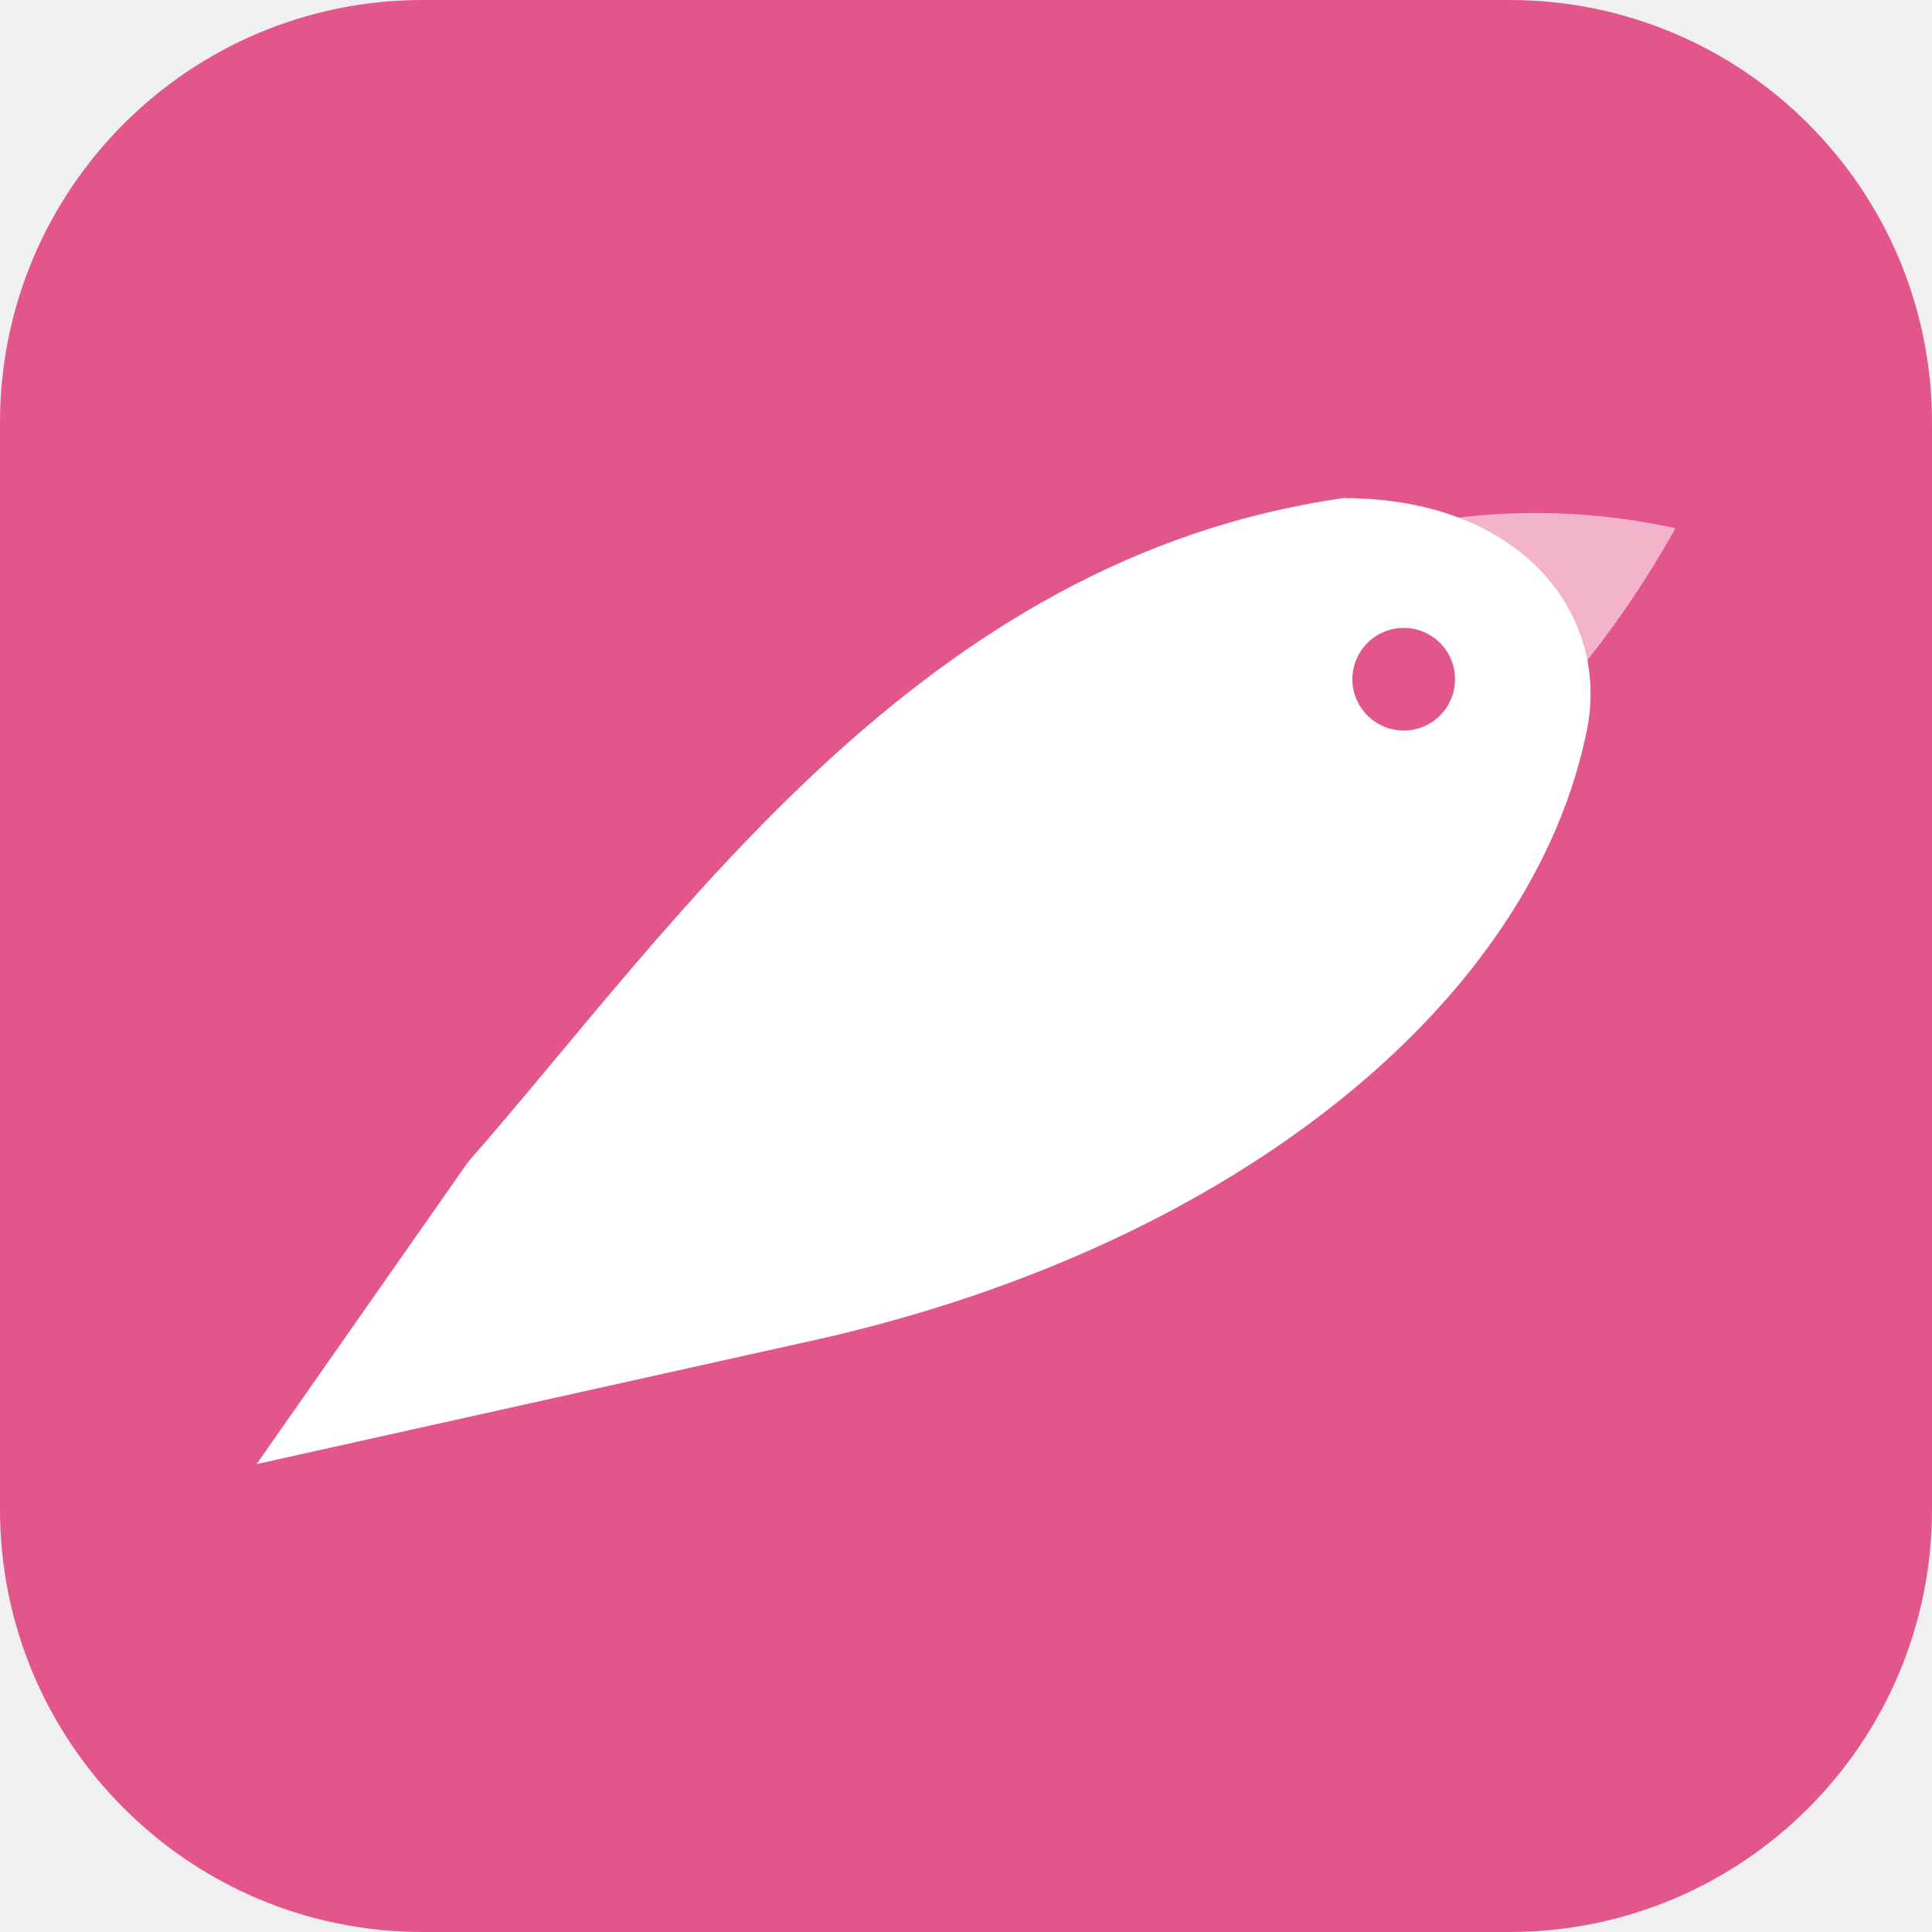
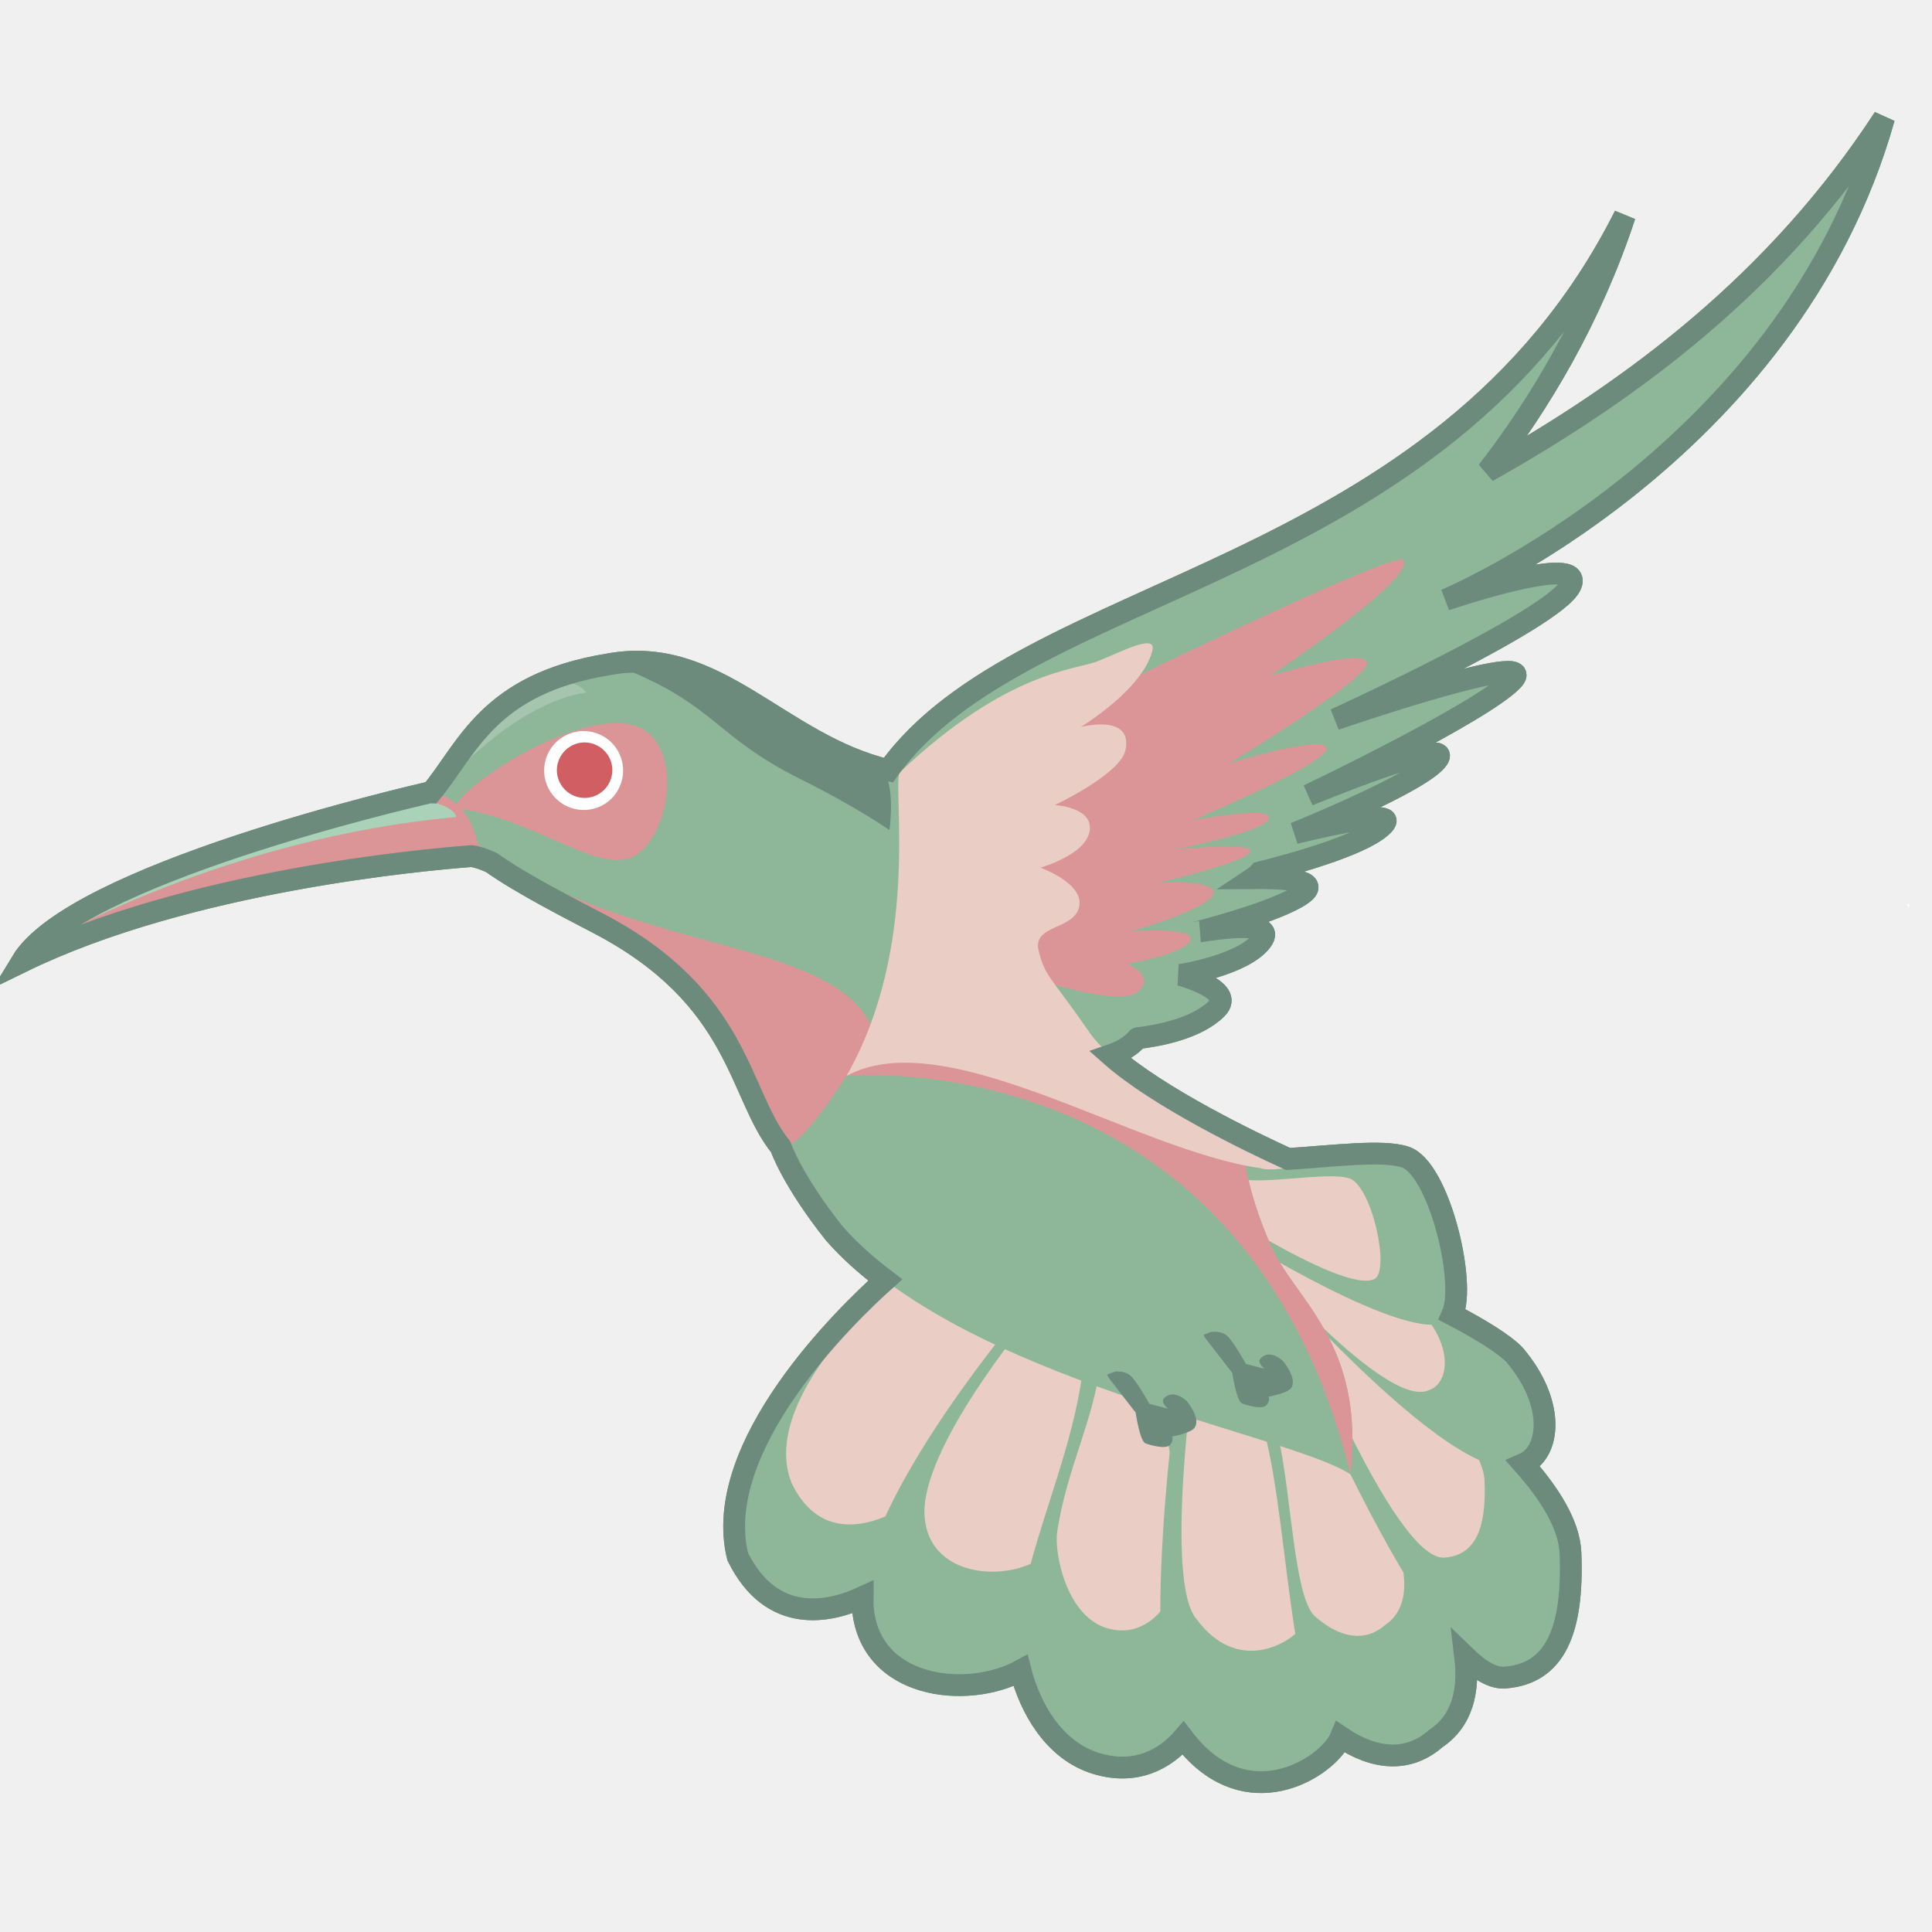
- <svg xmlns="http://www.w3.org/2000/svg" viewBox="0 0 64 64" role="img" aria-label="Floristería Colibrí">
-   <rect width="64" height="64" rx="14" fill="#E3568C" />
-   <g transform="translate(0.5 1.5)" fill="#ffffff">
-     <path d="M44 15 C50 15 53 19 52 23 C50 32 40 40 26 43 L8 47 L15 37 C22 29 30 17 44 15 Z" />
-     <path d="M30 27 C36 18 46 14 55 16 C50 25 41 31 32 32 Z" opacity="0.55" />
-     <circle cx="46" cy="21" r="1.7" fill="#E3568C" />
+ <svg xmlns="http://www.w3.org/2000/svg" viewBox="43.7 -2.4 88.6 88.6">
+   <g>
+     <g>
+       <g>
+         <path transform="matrix(1,0,0,-1,-87.11,385.23)" d="M170.64 350.81C175.66 361.10 196.40 360.01 205.31 377.74 200.95 364.47 190.30 357.56 190.30 357.56 190.30 357.56 195.48 359.27 194.96 357.80 194.44 356.33 186.52 352.56 186.52 352.56 186.52 352.56 194.14 355.11 193.07 353.76 192.01 352.40 185.74 349.25 185.74 349.25 185.74 349.25 190.97 351.46 190.52 350.49 190.06 349.52 185.36 347.59 185.36 347.59 185.36 347.59 189.11 348.43 188.70 347.76 188.00 346.62 183.21 345.75 183.21 345.75 183.21 345.75 186.59 345.68 185.91 344.95 185.24 344.22 182.04 343.49 182.04 343.49 182.04 343.49 185.06 343.91 184.43 342.88 183.81 341.85 181.49 341.61 181.49 341.61 181.49 341.61 183.61 340.79 182.96 340.00 181.98 338.83 179.60 338.92 179.60 338.92 179.60 338.92 176.36 339.30 173.82 343.29 171.73 346.55 170.09 349.65 170.64 350.81" fill="#8eb79a" />
+         <path transform="matrix(1,0,0,-1,-87.11,385.23)" d="M171.87 329.33C171.87 329.33 163.19 322.14 164.63 316.25 166.91 311.63 171.52 315.03 171.52 315.03L176.94 326.72Z" fill="#8eb79a" />
+         <path transform="matrix(1,0,0,-1,-87.11,385.23)" d="M172.70 329.65C172.70 329.65 165.38 323.75 167.13 319.58 168.88 316.03 172.43 318.65 172.43 318.65L177.69 327.21Z" fill="#eacec6" />
+         <path transform="matrix(1,0,0,-1,-87.11,385.23)" d="M177.10 326.78C177.10 326.78 170.09 318.36 170.36 314.00 170.64 309.64 176.48 309.63 178.46 311.63 181.33 315.09 180.87 325.30 180.87 325.30Z" fill="#8eb79a" />
+         <path transform="matrix(1,0,0,-1,-87.11,385.23)" d="M177.94 327.10C177.94 327.10 173.01 321.18 173.21 318.12 173.40 315.06 177.50 315.05 178.89 316.46 180.91 318.89 180.59 326.06 180.59 326.06Z" fill="#eacec6" />
+         <path transform="matrix(1,0,0,-1,-87.11,385.23)" d="M180.50 325.09C180.06 321.04 178.20 317.53 177.43 313.09 177.17 311.58 178.18 307.63 181.07 306.75 183.96 305.88 185.63 308.32 185.95 309.45 187.09 315.10 184.38 320.59 184.80 323.67 184.36 324.27 180.68 325.71 180.50 325.09" fill="#8eb79a" />
+         <path transform="matrix(1,0,0,-1,-87.11,385.23)" d="M181.28 325.16C180.99 322.53 179.72 320.27 179.29 317.37 179.15 316.46 179.69 313.54 181.56 312.97 183.44 312.40 184.47 314.18 184.82 315.01 185.56 318.68 183.8 322.24 184.07 324.24 183.78 324.63 181.39 325.57 181.28 325.16" fill="#eacec6" />
+         <path transform="matrix(1,0,0,-1,-87.11,385.23)" d="M184.89 324.77C184.89 324.77 182.85 310.41 185.02 307.97 187.68 304.39 191.14 306.24 192.11 307.64 194.10 310.48 188.94 323.02 188.94 323.02Z" fill="#8eb79a" />
+         <path transform="matrix(1,0,0,-1,-87.11,385.23)" d="M185.59 325.04C185.59 325.04 184.18 315.06 185.69 313.37 187.53 310.88 189.94 312.17 190.61 313.13 191.99 315.11 188.41 323.82 188.41 323.82Z" fill="#eacec6" />
+         <path transform="matrix(1,0,0,-1,-87.11,385.23)" d="M192.90 322.13C192.90 322.13 201.31 311.00 196.64 307.90 195.21 306.64 193.38 306.95 191.57 308.53 189.75 310.11 189.83 320.50 188.29 323.31 190.40 323.87 192.90 322.13 192.90 322.13" fill="#8eb79a" />
+         <path transform="matrix(1,0,0,-1,-87.11,385.23)" d="M191.96 322.08C191.96 322.08 197.26 315.06 194.32 313.10 193.41 312.31 192.26 312.50 191.12 313.50 189.97 314.49 190.02 321.05 189.05 322.83 190.38 323.18 191.96 322.08 191.96 322.08" fill="#eacec6" />
+         <path transform="matrix(1,0,0,-1,-87.11,385.23)" d="M195.46 325.00C195.46 325.00 202.68 320.12 202.82 316.40 202.96 312.82 202.11 310.88 199.83 310.69 196.02 310.39 188.39 329.81 188.39 329.81Z" fill="#8eb79a" />
+         <path transform="matrix(1,0,0,-1,-87.11,385.23)" d="M194.37 324.99C194.37 324.99 198.81 321.99 198.89 319.71 198.98 317.51 198.46 316.31 197.06 316.20 194.71 316.01 190.02 327.95 190.02 327.95Z" fill="#eacec6" />
+         <path transform="matrix(1,0,0,-1,-87.11,385.23)" d="M188.21 331.44C188.21 331.44 198.41 327.43 200.26 325.49 202.21 323.20 201.89 320.88 200.57 320.44 197.54 319.00 187.52 330.89 187.52 330.89Z" fill="#8eb79a" />
+         <path transform="matrix(1,0,0,-1,-87.11,385.23)" d="M187.96 331.35C187.96 331.35 194.88 328.62 196.13 327.31 197.45 325.76 197.24 324.18 196.34 323.88 194.28 322.91 187.49 330.97 187.49 330.97Z" fill="#eacec6" />
+         <path transform="matrix(1,0,0,-1,-87.11,385.23)" d="M186.58 334.62C188.49 333.97 193.55 335.12 195.25 334.57 196.94 334.02 198.34 327.65 197.14 327.01 195.31 326.02 187.52 330.89 187.52 330.89 187.52 330.89 186.04 332.77 186.58 334.62" fill="#8eb79a" />
+         <path transform="matrix(1,0,0,-1,-87.11,385.23)" d="M187.40 333.62C188.56 333.23 191.65 333.93 192.69 333.59 193.72 333.25 194.57 329.37 193.85 328.98 192.73 328.37 187.97 331.34 187.97 331.34 187.97 331.34 187.07 332.49 187.40 333.62" fill="#eacec6" />
+         <path transform="matrix(1,0,0,-1,-87.11,385.23)" d="M166.61 335.03C166.61 335.03 167.13 333.50 169.05 331.07 174.92 324.35 189.89 321.89 192.74 320.02 193.42 326.10 190.15 328.04 189.07 330.55 187.91 333.24 187.89 334.66 187.89 334.66L173.87 341.05 168.87 339.46Z" fill="#8eb79a" />
+         <path transform="matrix(1,0,0,-1,-87.11,385.23)" d="M192.74 320.02C193.42 326.10 190.15 328.04 189.07 330.55 187.91 333.24 187.89 334.65 187.89 334.65 187.89 334.65 175.54 340.72 173.87 341.04 168.73 342.68 169.63 338.29 169.63 338.29 169.63 338.29 187.81 340.02 192.74 320.02" fill="#db9596" />
+         <path transform="matrix(1,0,0,-1,-87.11,385.23)" d="M149.57 350.29C152.08 352.16 152.18 356.10 158.69 357.16 164.14 358.18 167.05 352.57 173.00 352.06 175.76 346.46 167.62 334.19 166.61 335.03 164.65 337.45 164.80 341.84 158.29 345.26 156.62 346.14 153.33 348.42 152.32 348.38 151.94 348.36 149.71 349.71 149.57 350.29" fill="#8eb79a" />
+         <path transform="matrix(1,0,0,-1,-87.11,385.23)" d="M170.85 340.40C169.10 337.10 167.08 334.64 166.61 335.03 164.65 337.45 164.80 341.84 158.29 345.26 156.62 346.14 152.18 348.35 152.21 349.31 159.23 343.74 169.05 344.83 170.85 340.40" fill="#db9596" />
+         <path transform="matrix(1,0,0,-1,-87.11,385.23)" d="M172.42 351.48C181.57 360.70 204.78 363.17 217.21 382.22 212.82 366.67 197.10 360.11 197.10 360.11 197.10 360.11 203.59 362.32 202.82 360.76 202.06 359.21 192.03 354.64 192.03 354.64 192.03 354.64 201.59 357.92 200.17 356.43 198.75 354.94 190.80 351.16 190.80 351.16 190.80 351.16 197.40 353.88 196.76 352.84 196.12 351.81 190.19 349.42 190.19 349.42 190.19 349.42 194.86 350.60 194.30 349.87 193.35 348.63 187.40 347.33 187.40 347.33 187.40 347.33 191.53 347.54 190.65 346.73 189.76 345.92 185.78 344.90 185.78 344.90 185.78 344.90 189.51 345.59 188.66 344.47 187.81 343.36 184.94 342.91 184.94 342.91 184.94 342.91 187.47 342.24 186.61 341.38 185.30 340.08 182.39 339.97 182.39 339.97 182.39 339.97 178.46 340.09 175.68 343.99 173.40 347.18 171.66 350.24 172.42 351.48" fill="#8eb79a" />
+         <path transform="matrix(1,0,0,-1,-87.11,385.23)" d="M179.85 355.11C179.85 355.11 194.81 362.47 195.16 361.94 195.82 361.16 189.06 356.63 189.06 356.63 189.06 356.63 193.53 357.99 193.50 357.21 193.46 356.42 187.19 352.63 187.19 352.63 187.19 352.63 191.76 354.03 191.64 353.28 191.52 352.54 185.51 350.02 185.51 350.02 185.51 350.02 189.17 350.70 189.00 350.09 188.82 349.47 184.62 348.66 184.62 348.66 184.62 348.66 188.40 349.06 188.14 348.56 187.89 348.06 183.94 347.16 183.94 347.16 183.94 347.16 186.78 347.31 186.43 346.59 186.08 345.87 182.66 344.92 182.66 344.92 182.66 344.92 185.58 345.14 185.41 344.53 185.24 343.91 182.49 343.42 182.49 343.42 182.49 343.42 183.86 342.91 182.98 342.14 182.09 341.37 177.53 342.98 177.53 342.98L175.09 349.47Z" fill="#db9596" />
+         <path transform="matrix(1,0,0,-1,-87.11,385.23)" d="M151.71 350.55C151.54 351.33 157.54 355.40 160.12 354.27 162.03 353.42 161.64 349.66 160.06 348.47 158.48 347.28 155.27 350.20 151.71 350.55" fill="#db9596" />
+         <path transform="matrix(1,0,0,-1,-87.11,385.23)" d="M150.50 351.29C149.56 351.06 134.22 347.51 131.79 343.51 140.29 347.66 152.78 348.39 152.78 348.39 152.78 348.39 152.70 351.04 150.50 351.29" fill="#db9596" />
+         <path transform="matrix(1,0,0,-1,-87.11,385.23)" d="M150.24 350.78C137.44 348.26 133.09 344.50 133.09 344.50 133.09 344.50 141.22 349.21 151.72 350.16 151.78 350.40 150.89 350.98 150.24 350.78" fill="#a9d2b8" />
+         <path transform="matrix(1,0,0,-1,-87.11,385.23)" d="M155.88 351.66C156.24 350.72 157.28 350.25 158.22 350.60 159.15 350.95 159.62 352.00 159.27 352.93 158.92 353.87 157.87 354.34 156.94 353.99 156.00 353.64 155.53 352.59 155.88 351.66" fill="#ffffff" />
+         <path transform="matrix(1,0,0,-1,-87.11,385.23)" d="M156.43 351.86C156.68 351.21 157.41 350.87 158.07 351.12 158.72 351.37 159.06 352.10 158.81 352.76 158.56 353.41 157.83 353.75 157.17 353.50 156.52 353.25 156.18 352.52 156.43 351.86" fill="#d15e62" />
+         <path transform="matrix(1,0,0,-1,-87.11,385.23)" d="M181.16 357.31C180.14 356.90 177.01 356.89 172.05 352.19 171.77 351.21 172.99 344.17 169.63 338.29 174.21 340.77 182.82 334.88 188.61 334.06 189.07 333.88 190.53 334.18 190.53 334.18 190.53 334.18 182.64 337.6 180.79 340.26 178.94 342.93 178.73 342.84 178.44 344.04 178.15 345.24 180.07 344.97 180.30 346.05 180.53 347.13 178.52 347.84 178.52 347.84 178.52 347.84 180.60 348.42 180.78 349.52 180.96 350.62 179.18 350.71 179.18 350.71 179.18 350.71 182.18 352.12 182.42 353.22 182.79 354.93 180.37 354.29 180.37 354.29 180.37 354.29 183.19 355.99 183.65 357.77 183.90 358.64 182.18 357.71 181.16 357.31" fill="#eacec6" />
+       </g>
+       <g>
+         <g opacity=".2">
+           <g>
+             <g>
+               <path transform="matrix(1,0,0,-1,-87.11,385.23)" d="M151.63 352.14C151.79 352.56 153.93 355.28 155.85 356.13 157.15 356.71 157.71 355.86 157.71 355.86 157.71 355.86 155.15 355.77 151.63 352.14" fill="#ffffff" />
+             </g>
+           </g>
+         </g>
+         <path transform="matrix(1,0,0,-1,-87.11,385.23)" d="M171.44 352.10C167.26 352.40 163.58 357.62 159.49 356.94 163.63 355.26 163.64 353.83 167.52 351.90 170.17 350.58 171.60 349.56 171.60 349.56 171.60 349.56 171.84 351.18 171.44 352.10" fill="#6d8b7d" />
+         <path transform="matrix(1,0,0,-1,-87.11,385.23)" d="M186.36 326.55C186.36 326.55 186.76 326.61 187.04 326.41 187.32 326.21 187.95 325.08 187.95 325.08L188.80 324.86C188.80 324.86 188.43 325.14 188.62 325.34 189.07 325.80 189.66 325.20 189.66 325.20 189.66 325.20 190.34 324.39 190.01 323.96 189.82 323.73 188.99 323.58 188.99 323.58 188.99 323.58 189.08 323.40 188.89 323.19 188.71 322.98 188.03 323.17 187.77 323.27 187.51 323.37 187.32 324.67 187.32 324.67L186.11 326.23C186.07 326.29 186.03 326.36 186.00 326.42Z" fill="#6d8b7d" />
+         <path transform="matrix(1,0,0,-1,-87.11,385.23)" d="M181.94 324.73C181.94 324.73 182.33 324.78 182.61 324.58 182.90 324.38 183.52 323.25 183.52 323.25L184.37 323.03C184.37 323.03 184.01 323.32 184.19 323.51 184.64 323.97 185.24 323.37 185.24 323.37 185.24 323.37 185.92 322.56 185.58 322.14 185.39 321.90 184.56 321.75 184.56 321.75 184.56 321.75 184.65 321.57 184.47 321.37 184.28 321.16 183.60 321.34 183.34 321.44 183.08 321.54 182.89 322.85 182.89 322.85L181.68 324.41C181.64 324.47 181.61 324.53 181.58 324.59Z" fill="#6d8b7d" />
+         <path transform="matrix(1,0,0,-1,-87.11,385.23)" d="M218.28 346.17C218.29 346.13 218.31 346.05 218.32 346.05 218.39 346.05 218.36 346.11 218.35 346.15 218.33 346.16 218.30 346.17 218.28 346.17" fill="#ffffff" />
+         <path transform="matrix(1,0,0,-1,130.10,3.01)" fill="none" stroke="#6d8b7d" d="M0 0C-4.89-7.50-11.46-12.43-18.19-16.21-15.80-13.12-13.45-9.21-11.89-4.48-20.35-21.29-39.43-21.18-45.66-29.91-50.66-28.73-53.53-24.12-58.51-25.06-64.03-25.96-64.95-28.92-66.63-30.94-66.65-30.94-66.68-30.93-66.70-30.93-67.64-31.15-82.99-34.70-85.41-38.70-77.77-34.97-66.89-34.01-64.79-33.85-64.56-33.87-64.25-33.97-63.87-34.14-62.45-35.15-60.05-36.36-58.91-36.96-52.41-40.38-52.56-44.76-50.60-47.18-50.60-47.18-50.08-48.71-48.15-51.14-47.48-51.91-46.68-52.62-45.80-53.29-47.58-54.88-53.81-60.91-52.57-65.97-51.01-69.14-48.34-68.53-46.83-67.83-46.83-67.96-46.85-68.09-46.84-68.21-46.60-72.06-42.03-72.52-39.6-71.20-39.17-72.89-38.08-74.87-36.13-75.46-34.3-76.02-32.95-75.24-32.14-74.30-29.48-77.80-26.06-75.97-25.09-74.58-25.02-74.48-24.96-74.37-24.91-74.25-23.34-75.31-21.80-75.41-20.56-74.32-19.33-73.50-19.02-72.13-19.21-70.55-18.54-71.20-17.92-71.57-17.37-71.52-15.09-71.34-14.24-69.39-14.38-65.81-14.43-64.50-15.36-63.06-16.54-61.73-15.31-61.20-15.05-58.96-16.94-56.73-17.43-56.22-18.50-55.56-19.80-54.88-19.14-53.42-20.42-48.15-21.96-47.65-22.99-47.31-25.27-47.61-27.33-47.74-28.96-47-33.27-44.93-35.47-42.98-35.00-42.82-34.55-42.58-34.24-42.21-34.24-42.21-34.24-42.20-34.23-42.20-33.32-42.09-31.54-41.78-30.60-40.84-29.73-39.98-32.27-39.30-32.27-39.30-32.27-39.30-29.40-38.86-28.55-37.74-27.78-36.73-30.77-37.21-31.33-37.30-31.33-37.30-31.32-37.3-31.32-37.29-30.69-37.13-27.36-36.22-26.56-35.49-25.94-34.92-27.77-34.85-28.93-34.86-28.81-34.78-28.71-34.69-28.63-34.60-26.85-34.15-23.59-33.23-22.90-32.34-22.34-31.62-27.02-32.80-27.02-32.80-27.02-32.80-21.09-30.41-20.45-29.37-19.81-28.34-26.40-31.06-26.40-31.06-26.40-31.06-18.46-27.27-17.04-25.79-15.61-24.30-25.17-27.58-25.17-27.58-25.17-27.58-15.14-23.01-14.38-21.45-13.62-19.89-20.11-22.10-20.11-22.10-20.11-22.10-4.38-15.54 0 0Z" />
+         <path transform="matrix(1,0,0,-1,-87.11,385.23)" d="M170.64 350.81C175.66 361.10 196.40 360.01 205.31 377.74 200.95 364.47 190.30 357.56 190.30 357.56 190.30 357.56 195.48 359.27 194.96 357.80 194.44 356.33 186.52 352.56 186.52 352.56 186.52 352.56 194.14 355.11 193.07 353.76 192.01 352.40 185.74 349.25 185.74 349.25 185.74 349.25 190.97 351.46 190.52 350.49 190.06 349.52 185.36 347.59 185.36 347.59 185.36 347.59 189.11 348.43 188.70 347.76 188.00 346.62 183.21 345.75 183.21 345.75 183.21 345.75 186.59 345.68 185.91 344.95 185.24 344.22 182.04 343.49 182.04 343.49 182.04 343.49 185.06 343.91 184.43 342.88 183.81 341.85 181.49 341.61 181.49 341.61 181.49 341.61 183.61 340.79 182.96 340.00 181.98 338.83 179.60 338.92 179.60 338.92 179.60 338.92 176.36 339.30 173.82 343.29 171.73 346.55 170.09 349.65 170.64 350.81" fill="#8eb79a" />
+         <path transform="matrix(1,0,0,-1,-87.11,385.23)" d="M171.87 329.33C171.87 329.33 163.19 322.14 164.63 316.25 166.91 311.63 171.52 315.03 171.52 315.03L176.94 326.72Z" fill="#8eb79a" />
+         <path transform="matrix(1,0,0,-1,-87.11,385.23)" d="M172.70 329.65C172.70 329.65 165.38 323.75 167.13 319.58 168.88 316.03 172.43 318.65 172.43 318.65L177.69 327.21Z" fill="#eacec6" />
+         <path transform="matrix(1,0,0,-1,-87.11,385.23)" d="M177.10 326.78C177.10 326.78 170.09 318.36 170.36 314.00 170.64 309.64 176.48 309.63 178.46 311.63 181.33 315.09 180.87 325.30 180.87 325.30Z" fill="#8eb79a" />
+         <path transform="matrix(1,0,0,-1,-87.11,385.23)" d="M177.94 327.10C177.94 327.10 173.01 321.18 173.21 318.12 173.40 315.06 177.50 315.05 178.89 316.46 180.91 318.89 180.59 326.06 180.59 326.06Z" fill="#eacec6" />
+         <path transform="matrix(1,0,0,-1,-87.11,385.23)" d="M180.50 325.09C180.06 321.04 178.20 317.53 177.43 313.09 177.17 311.58 178.18 307.63 181.07 306.75 183.96 305.88 185.63 308.32 185.95 309.45 187.09 315.10 184.38 320.59 184.80 323.67 184.36 324.27 180.68 325.71 180.50 325.09" fill="#8eb79a" />
+         <path transform="matrix(1,0,0,-1,-87.11,385.23)" d="M181.28 325.16C180.99 322.53 179.72 320.27 179.29 317.37 179.15 316.46 179.69 313.54 181.56 312.97 183.44 312.40 184.47 314.18 184.82 315.01 185.56 318.68 183.8 322.24 184.07 324.24 183.78 324.63 181.39 325.57 181.28 325.16" fill="#eacec6" />
+         <path transform="matrix(1,0,0,-1,-87.11,385.23)" d="M184.89 324.77C184.89 324.77 182.85 310.41 185.02 307.97 187.68 304.39 191.14 306.24 192.11 307.64 194.10 310.48 188.94 323.02 188.94 323.02Z" fill="#8eb79a" />
+         <path transform="matrix(1,0,0,-1,-87.11,385.23)" d="M185.59 325.04C185.59 325.04 184.18 315.06 185.69 313.37 187.53 310.88 189.94 312.17 190.61 313.13 191.99 315.11 188.41 323.82 188.41 323.82Z" fill="#eacec6" />
+         <path transform="matrix(1,0,0,-1,-87.11,385.23)" d="M192.90 322.13C192.90 322.13 201.31 311.00 196.64 307.90 195.21 306.64 193.38 306.95 191.57 308.53 189.75 310.11 189.83 320.50 188.29 323.31 190.40 323.87 192.90 322.13 192.90 322.13" fill="#8eb79a" />
+         <path transform="matrix(1,0,0,-1,-87.11,385.23)" d="M191.96 322.08C191.96 322.08 197.26 315.06 194.32 313.10 193.41 312.31 192.26 312.50 191.12 313.50 189.97 314.49 190.02 321.05 189.05 322.83 190.38 323.18 191.96 322.08 191.96 322.08" fill="#eacec6" />
+         <path transform="matrix(1,0,0,-1,-87.11,385.23)" d="M195.46 325.00C195.46 325.00 202.68 320.12 202.82 316.40 202.96 312.82 202.11 310.88 199.83 310.69 196.02 310.39 188.39 329.81 188.39 329.81Z" fill="#8eb79a" />
+         <path transform="matrix(1,0,0,-1,-87.11,385.23)" d="M194.37 324.99C194.37 324.99 198.81 321.99 198.89 319.71 198.98 317.51 198.46 316.31 197.06 316.20 194.71 316.01 190.02 327.95 190.02 327.95Z" fill="#eacec6" />
+         <path transform="matrix(1,0,0,-1,-87.11,385.23)" d="M188.21 331.44C188.21 331.44 198.41 327.43 200.26 325.49 202.21 323.20 201.89 320.88 200.57 320.44 197.54 319.00 187.52 330.89 187.52 330.89Z" fill="#8eb79a" />
+         <path transform="matrix(1,0,0,-1,-87.11,385.23)" d="M187.96 331.35C187.96 331.35 194.88 328.62 196.13 327.31 197.45 325.76 197.24 324.18 196.34 323.88 194.28 322.91 187.49 330.97 187.49 330.97Z" fill="#eacec6" />
+         <path transform="matrix(1,0,0,-1,-87.11,385.23)" d="M186.58 334.62C188.49 333.97 193.55 335.12 195.25 334.57 196.94 334.02 198.34 327.65 197.14 327.01 195.31 326.02 187.52 330.89 187.52 330.89 187.52 330.89 186.04 332.77 186.58 334.62" fill="#8eb79a" />
+         <path transform="matrix(1,0,0,-1,-87.11,385.23)" d="M187.40 333.62C188.56 333.23 191.65 333.93 192.69 333.59 193.72 333.25 194.57 329.37 193.85 328.98 192.73 328.37 187.97 331.34 187.97 331.34 187.97 331.34 187.07 332.49 187.40 333.62" fill="#eacec6" />
+         <path transform="matrix(1,0,0,-1,-87.11,385.23)" d="M166.61 335.03C166.61 335.03 167.13 333.50 169.05 331.07 174.92 324.35 189.89 321.89 192.74 320.02 193.42 326.10 190.15 328.04 189.07 330.55 187.91 333.24 187.89 334.66 187.89 334.66L173.87 341.05 168.87 339.46Z" fill="#8eb79a" />
+         <path transform="matrix(1,0,0,-1,-87.11,385.23)" d="M192.74 320.02C193.42 326.10 190.15 328.04 189.07 330.55 187.91 333.24 187.89 334.65 187.89 334.65 187.89 334.65 175.54 340.72 173.87 341.04 168.73 342.68 169.63 338.29 169.63 338.29 169.63 338.29 187.81 340.02 192.74 320.02" fill="#db9596" />
+         <path transform="matrix(1,0,0,-1,-87.11,385.23)" d="M149.57 350.29C152.08 352.16 152.18 356.10 158.69 357.16 164.14 358.18 167.05 352.57 173.00 352.06 175.76 346.46 167.62 334.19 166.61 335.03 164.65 337.45 164.80 341.84 158.29 345.26 156.62 346.14 153.33 348.42 152.32 348.38 151.94 348.36 149.71 349.71 149.57 350.29" fill="#8eb79a" />
+         <path transform="matrix(1,0,0,-1,-87.11,385.23)" d="M170.85 340.40C169.10 337.10 167.08 334.64 166.61 335.03 164.65 337.45 164.80 341.84 158.29 345.26 156.62 346.14 152.18 348.35 152.21 349.31 159.23 343.74 169.05 344.83 170.85 340.40" fill="#db9596" />
+         <path transform="matrix(1,0,0,-1,-87.11,385.23)" d="M172.42 351.48C181.57 360.70 204.78 363.17 217.21 382.22 212.82 366.67 197.10 360.11 197.10 360.11 197.10 360.11 203.59 362.32 202.82 360.76 202.06 359.21 192.03 354.64 192.03 354.64 192.03 354.64 201.59 357.92 200.17 356.43 198.75 354.94 190.80 351.16 190.80 351.16 190.80 351.16 197.40 353.88 196.76 352.84 196.12 351.81 190.19 349.42 190.19 349.42 190.19 349.42 194.86 350.60 194.30 349.87 193.35 348.63 187.40 347.33 187.40 347.33 187.40 347.33 191.53 347.54 190.65 346.73 189.76 345.92 185.78 344.90 185.78 344.90 185.78 344.90 189.51 345.59 188.66 344.47 187.81 343.36 184.94 342.91 184.94 342.91 184.94 342.91 187.47 342.24 186.61 341.38 185.30 340.08 182.39 339.97 182.39 339.97 182.39 339.97 178.46 340.09 175.68 343.99 173.40 347.18 171.66 350.24 172.42 351.48" fill="#8eb79a" />
+         <path transform="matrix(1,0,0,-1,-87.11,385.23)" d="M179.85 355.11C179.85 355.11 194.81 362.47 195.16 361.94 195.82 361.16 189.06 356.63 189.06 356.63 189.06 356.63 193.53 357.99 193.50 357.21 193.46 356.42 187.19 352.63 187.19 352.63 187.19 352.63 191.76 354.03 191.64 353.28 191.52 352.54 185.51 350.02 185.51 350.02 185.51 350.02 189.17 350.70 189.00 350.09 188.82 349.47 184.62 348.66 184.62 348.66 184.62 348.66 188.40 349.06 188.14 348.56 187.89 348.06 183.94 347.16 183.94 347.16 183.94 347.16 186.78 347.31 186.43 346.59 186.08 345.87 182.66 344.92 182.66 344.92 182.66 344.92 185.58 345.14 185.41 344.53 185.24 343.91 182.49 343.42 182.49 343.42 182.49 343.42 183.86 342.91 182.98 342.14 182.09 341.37 177.53 342.98 177.53 342.98L175.09 349.47Z" fill="#db9596" />
+         <path transform="matrix(1,0,0,-1,-87.11,385.23)" d="M151.71 350.55C151.54 351.33 157.54 355.40 160.12 354.27 162.03 353.42 161.64 349.66 160.06 348.47 158.48 347.28 155.27 350.20 151.71 350.55" fill="#db9596" />
+         <path transform="matrix(1,0,0,-1,-87.11,385.23)" d="M150.50 351.29C149.56 351.06 134.22 347.51 131.79 343.51 140.29 347.66 152.78 348.39 152.78 348.39 152.78 348.39 152.70 351.04 150.50 351.29" fill="#db9596" />
+         <path transform="matrix(1,0,0,-1,-87.11,385.23)" d="M150.24 350.78C137.44 348.26 133.09 344.50 133.09 344.50 133.09 344.50 141.22 349.21 151.72 350.16 151.78 350.40 150.89 350.98 150.24 350.78" fill="#a9d2b8" />
+         <path transform="matrix(1,0,0,-1,-87.11,385.23)" d="M155.88 351.66C156.24 350.72 157.28 350.25 158.22 350.60 159.15 350.95 159.62 352.00 159.27 352.93 158.92 353.87 157.87 354.34 156.94 353.99 156.00 353.64 155.53 352.59 155.88 351.66" fill="#ffffff" />
+         <path transform="matrix(1,0,0,-1,-87.11,385.23)" d="M156.43 351.86C156.68 351.21 157.41 350.87 158.07 351.12 158.72 351.37 159.06 352.10 158.81 352.76 158.56 353.41 157.83 353.75 157.17 353.50 156.52 353.25 156.18 352.52 156.43 351.86" fill="#d15e62" />
+         <path transform="matrix(1,0,0,-1,-87.11,385.23)" d="M181.16 357.31C180.14 356.90 177.01 356.89 172.05 352.19 171.77 351.21 172.99 344.17 169.63 338.29 174.21 340.77 182.82 334.88 188.61 334.06 189.07 333.88 190.53 334.18 190.53 334.18 190.53 334.18 182.64 337.6 180.79 340.26 178.94 342.93 178.73 342.84 178.44 344.04 178.15 345.24 180.07 344.97 180.30 346.05 180.53 347.13 178.52 347.84 178.52 347.84 178.52 347.84 180.60 348.42 180.78 349.52 180.96 350.62 179.18 350.71 179.18 350.71 179.18 350.71 182.18 352.12 182.42 353.22 182.79 354.93 180.37 354.29 180.37 354.29 180.37 354.29 183.19 355.99 183.65 357.77 183.90 358.64 182.18 357.71 181.16 357.31" fill="#eacec6" />
+       </g>
+       <g>
+         <g opacity=".2">
+           <g>
+             <g>
+               <path transform="matrix(1,0,0,-1,-87.11,385.23)" d="M151.63 352.14C151.79 352.56 153.93 355.28 155.85 356.13 157.15 356.71 157.71 355.86 157.71 355.86 157.71 355.86 155.15 355.77 151.63 352.14" fill="#ffffff" />
+             </g>
+           </g>
+         </g>
+         <path transform="matrix(1,0,0,-1,-87.11,385.23)" d="M171.44 352.10C167.26 352.40 163.58 357.62 159.49 356.94 163.63 355.26 163.64 353.83 167.52 351.90 170.17 350.58 171.60 349.56 171.60 349.56 171.60 349.56 171.84 351.18 171.44 352.10" fill="#6d8b7d" />
+         <path transform="matrix(1,0,0,-1,-87.11,385.23)" d="M186.36 326.55C186.36 326.55 186.76 326.61 187.04 326.41 187.32 326.21 187.95 325.08 187.95 325.08L188.80 324.86C188.80 324.86 188.43 325.14 188.62 325.34 189.07 325.80 189.66 325.20 189.66 325.20 189.66 325.20 190.34 324.39 190.01 323.96 189.82 323.73 188.99 323.58 188.99 323.58 188.99 323.58 189.08 323.40 188.89 323.19 188.71 322.98 188.03 323.17 187.77 323.27 187.51 323.37 187.32 324.67 187.32 324.67L186.11 326.23C186.07 326.29 186.03 326.36 186.00 326.42Z" fill="#6d8b7d" />
+         <path transform="matrix(1,0,0,-1,-87.11,385.23)" d="M181.94 324.73C181.94 324.73 182.33 324.78 182.61 324.58 182.90 324.38 183.52 323.25 183.52 323.25L184.37 323.03C184.37 323.03 184.01 323.32 184.19 323.51 184.64 323.97 185.24 323.37 185.24 323.37 185.24 323.37 185.92 322.56 185.58 322.14 185.39 321.90 184.56 321.75 184.56 321.75 184.56 321.75 184.65 321.57 184.47 321.37 184.28 321.16 183.60 321.34 183.34 321.44 183.08 321.54 182.89 322.85 182.89 322.85L181.68 324.41C181.64 324.47 181.61 324.53 181.58 324.59Z" fill="#6d8b7d" />
+         <path transform="matrix(1,0,0,-1,-87.11,385.23)" d="M218.28 346.17C218.29 346.13 218.31 346.05 218.32 346.05 218.39 346.05 218.36 346.11 218.35 346.15 218.33 346.16 218.30 346.17 218.28 346.17" fill="#ffffff" />
+         <path transform="matrix(1,0,0,-1,130.10,3.01)" fill="none" stroke="#6d8b7d" d="M0 0C-4.89-7.50-11.46-12.43-18.19-16.21-15.80-13.12-13.45-9.21-11.89-4.48-20.35-21.29-39.43-21.18-45.66-29.91-50.66-28.73-53.53-24.12-58.51-25.06-64.03-25.96-64.95-28.92-66.63-30.94-66.65-30.94-66.68-30.93-66.70-30.93-67.64-31.15-82.99-34.70-85.41-38.70-77.77-34.97-66.89-34.01-64.79-33.85-64.56-33.87-64.25-33.97-63.87-34.14-62.45-35.15-60.05-36.36-58.91-36.96-52.41-40.38-52.56-44.76-50.60-47.18-50.60-47.18-50.08-48.71-48.15-51.14-47.48-51.91-46.68-52.62-45.80-53.29-47.58-54.88-53.81-60.91-52.57-65.97-51.01-69.14-48.34-68.53-46.83-67.83-46.83-67.96-46.85-68.09-46.84-68.21-46.60-72.06-42.03-72.52-39.6-71.20-39.17-72.89-38.08-74.87-36.13-75.46-34.3-76.02-32.95-75.24-32.14-74.30-29.48-77.80-26.06-75.97-25.09-74.58-25.02-74.48-24.96-74.37-24.91-74.25-23.34-75.31-21.80-75.41-20.56-74.32-19.33-73.50-19.02-72.13-19.21-70.55-18.54-71.20-17.92-71.57-17.37-71.52-15.09-71.34-14.24-69.39-14.38-65.81-14.43-64.50-15.36-63.06-16.54-61.73-15.31-61.20-15.05-58.96-16.94-56.73-17.43-56.22-18.50-55.56-19.80-54.88-19.14-53.42-20.42-48.15-21.96-47.65-22.99-47.31-25.27-47.61-27.33-47.74-28.96-47-33.27-44.93-35.47-42.98-35.00-42.82-34.55-42.58-34.24-42.21-34.24-42.21-34.24-42.20-34.23-42.20-33.32-42.09-31.54-41.78-30.60-40.84-29.73-39.98-32.27-39.30-32.27-39.30-32.27-39.30-29.40-38.86-28.55-37.74-27.78-36.73-30.77-37.21-31.33-37.30-31.33-37.30-31.32-37.3-31.32-37.29-30.69-37.13-27.36-36.22-26.56-35.49-25.94-34.92-27.77-34.85-28.93-34.86-28.81-34.78-28.71-34.69-28.63-34.60-26.85-34.15-23.59-33.23-22.90-32.34-22.34-31.62-27.02-32.80-27.02-32.80-27.02-32.80-21.09-30.41-20.45-29.37-19.81-28.34-26.40-31.06-26.40-31.06-26.40-31.06-18.46-27.27-17.04-25.79-15.61-24.30-25.17-27.58-25.17-27.58-25.17-27.58-15.14-23.01-14.38-21.45-13.62-19.89-20.11-22.10-20.11-22.10-20.11-22.10-4.38-15.54 0 0Z" />
+       </g>
+     </g>
  </g>
</svg>
